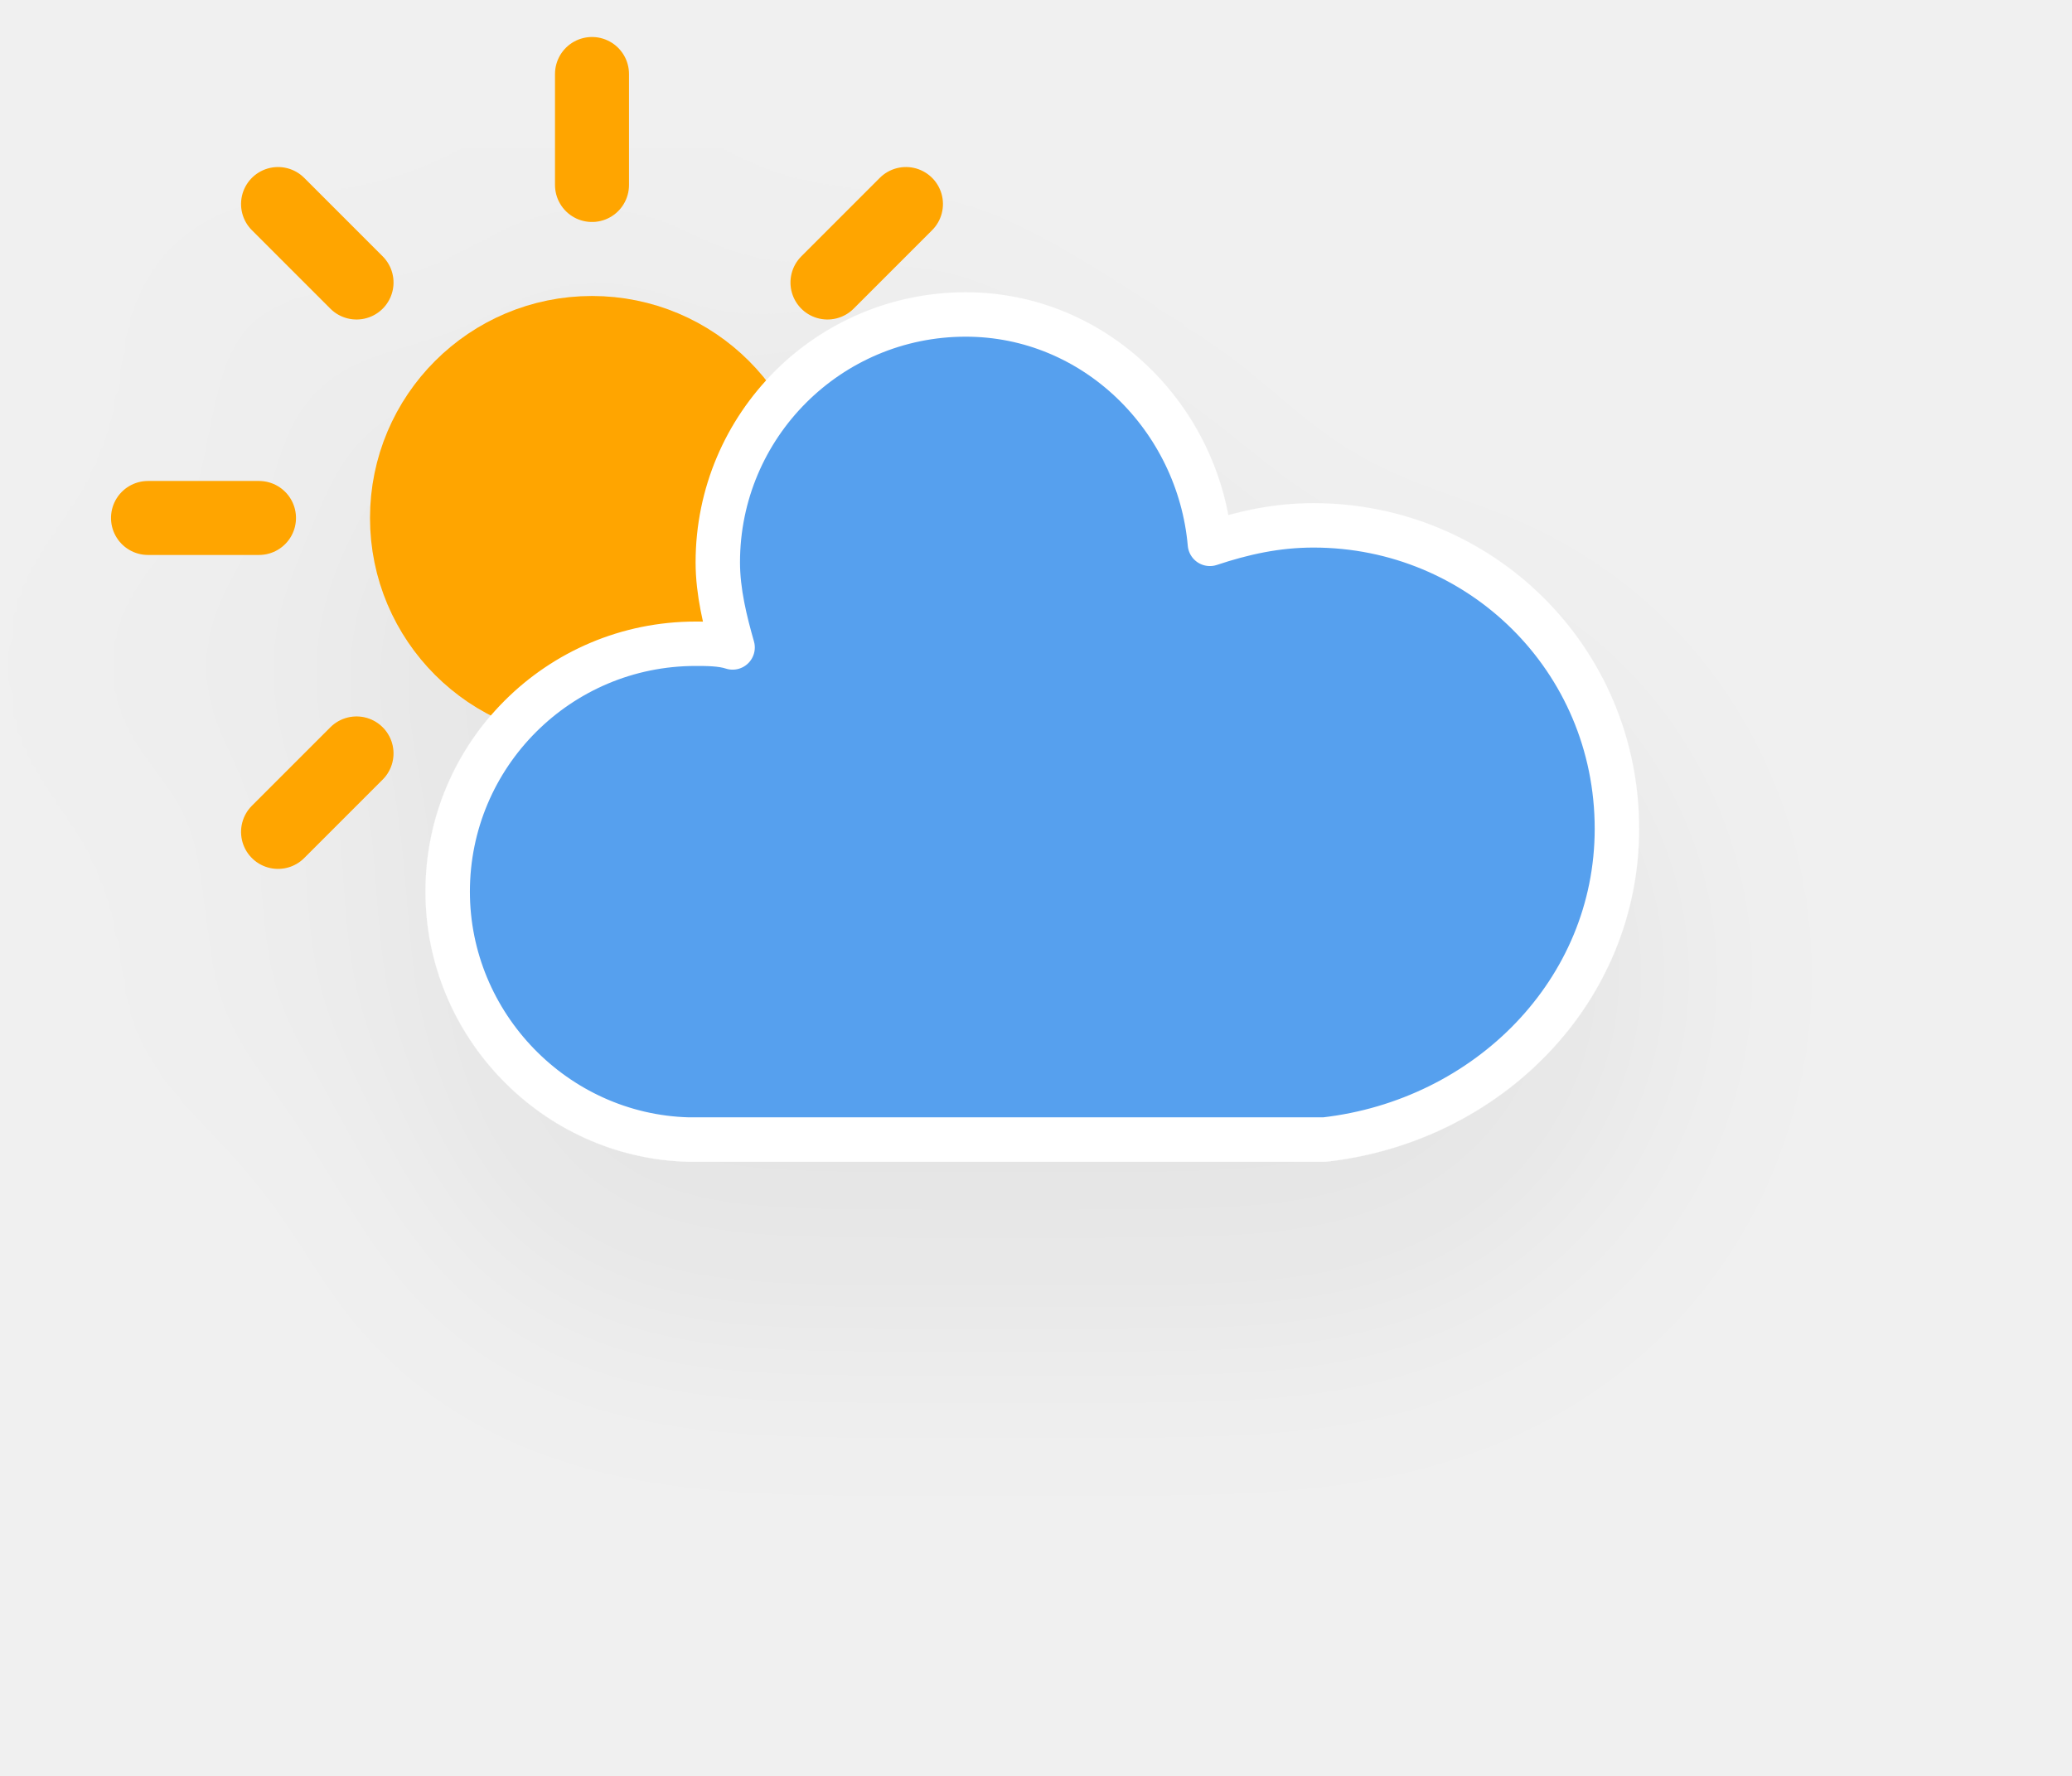
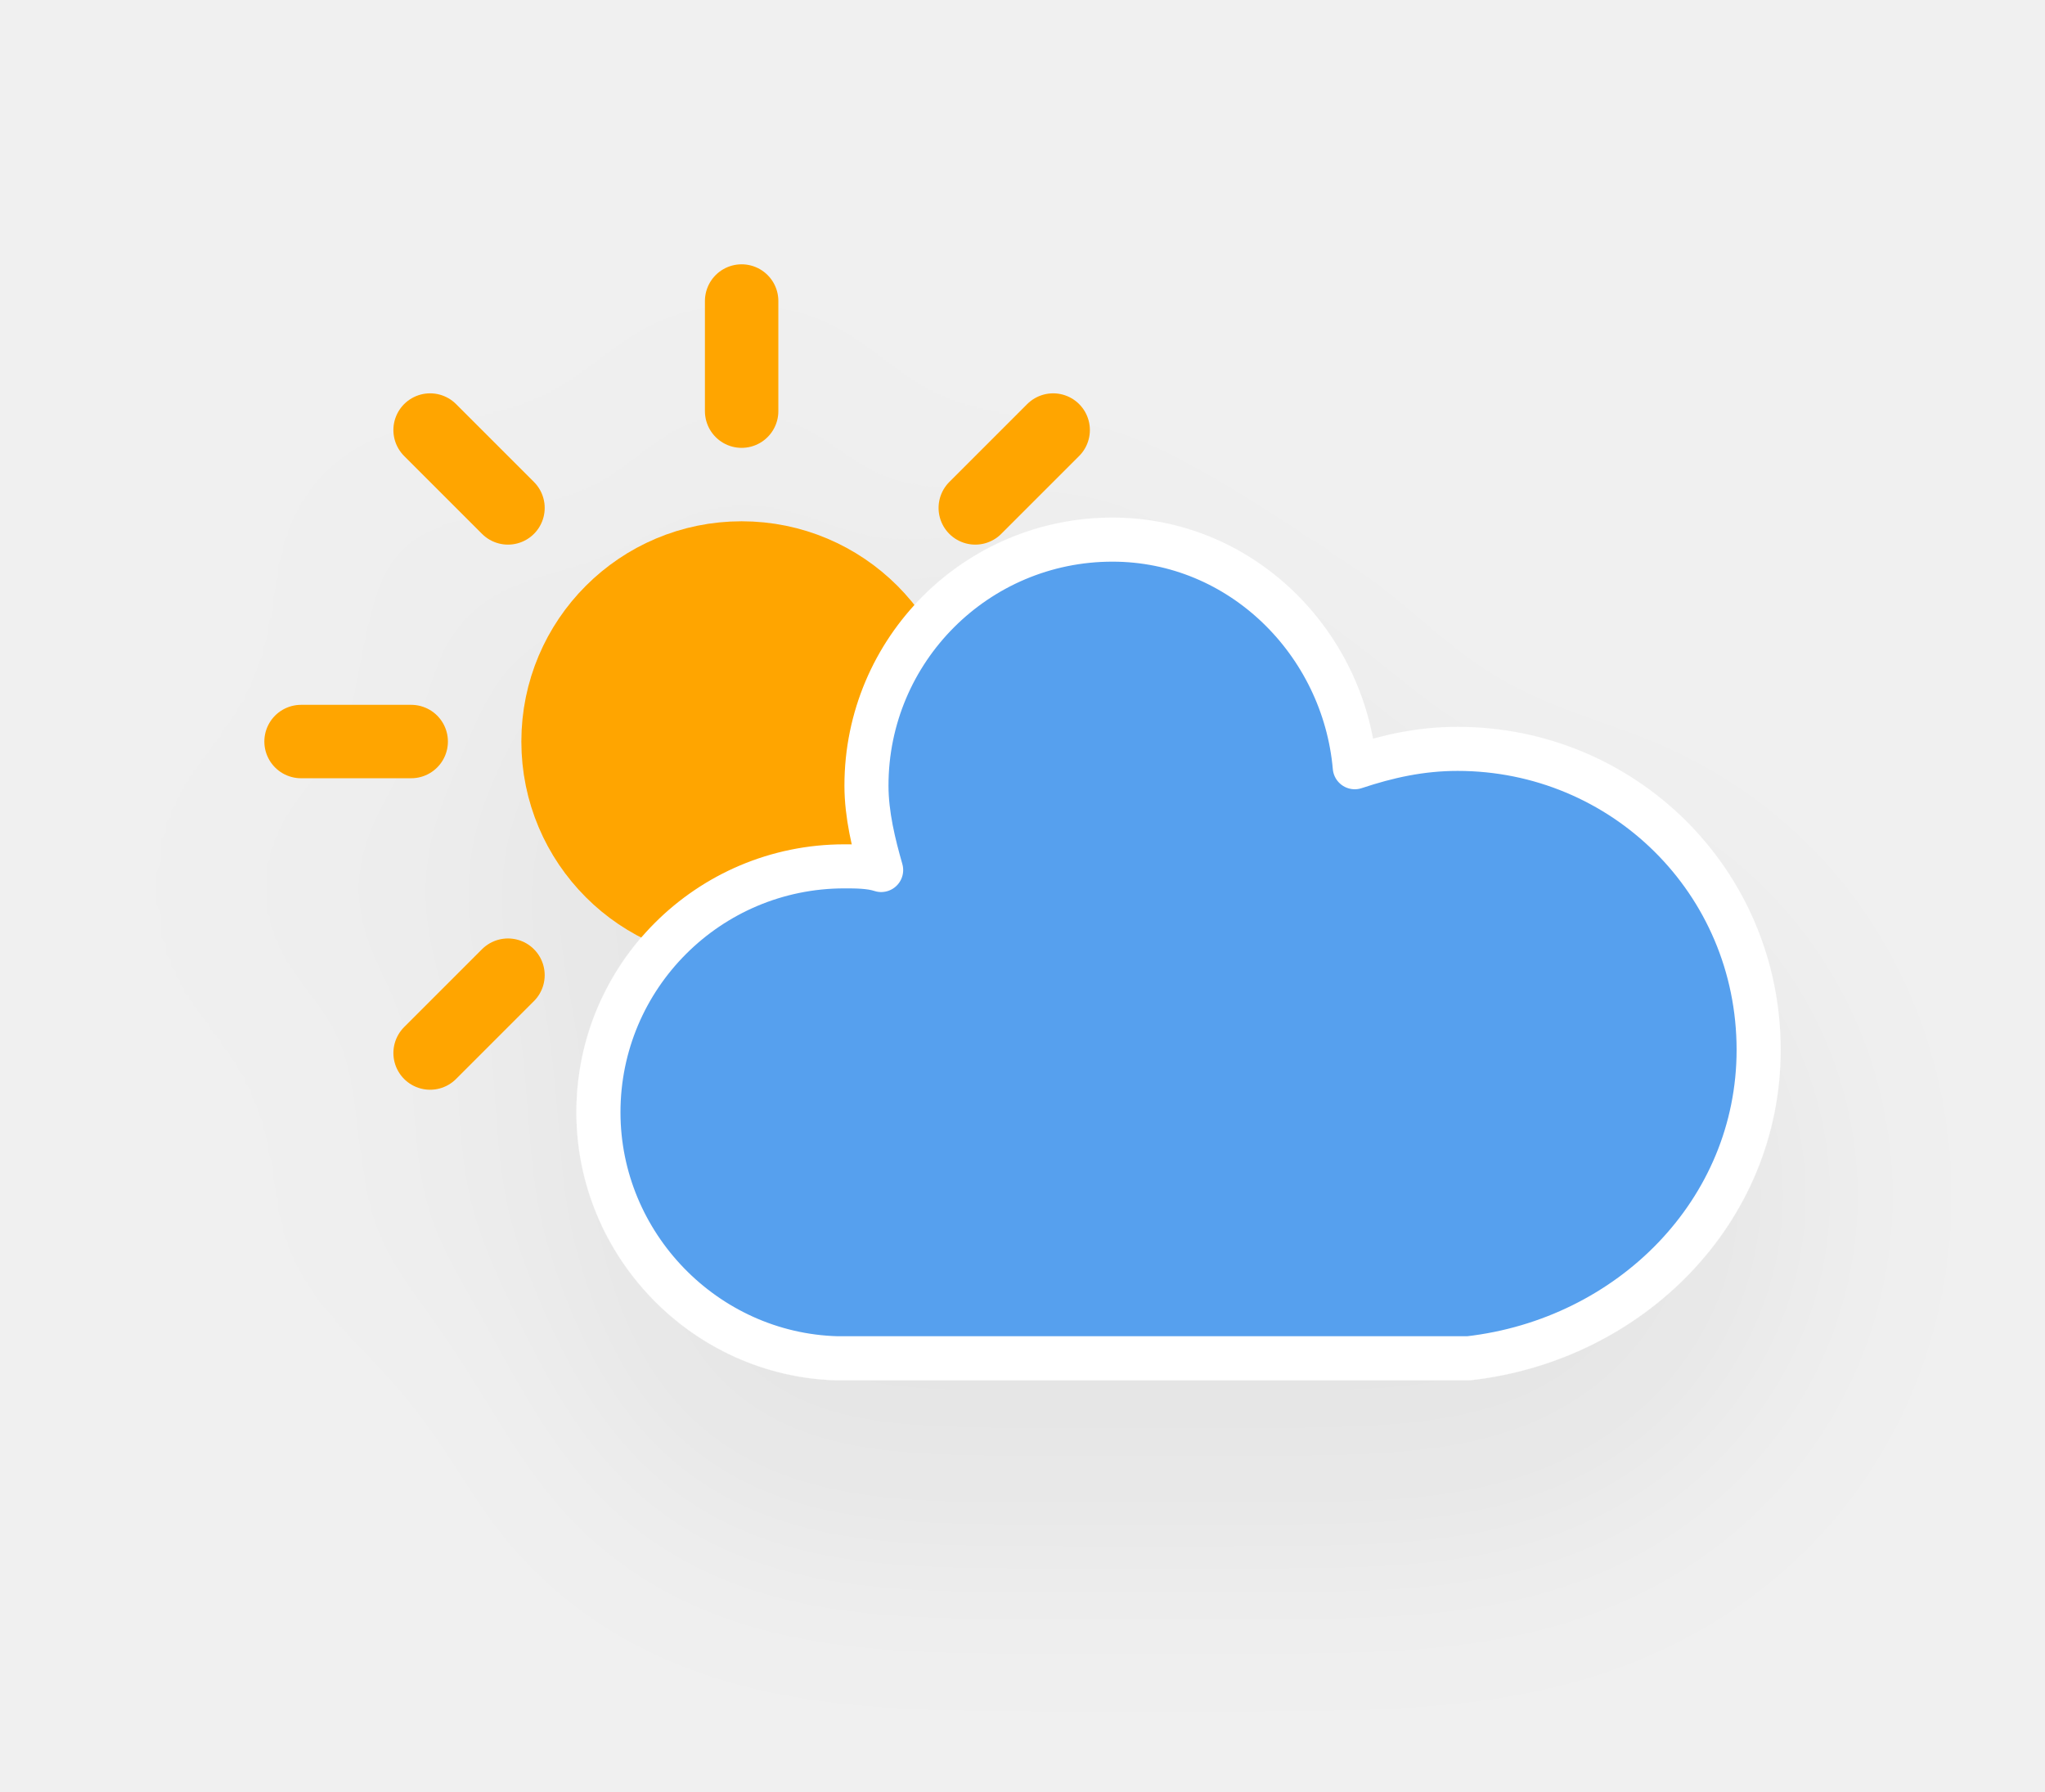
- <svg xmlns="http://www.w3.org/2000/svg" width="56" height="48" version="1.1">
-   <defs>
-     <filter id="blur" x="-.207" y="-.285" width="1.403" height="1.694">
-       <feGaussianBlur in="SourceAlpha" stdDeviation="3" />
-       <feOffset dx="0" dy="4" result="offsetblur" />
-       <feComponentTransfer>
-         <feFuncA slope="0.05" type="linear" />
+ <svg xmlns="http://www.w3.org/2000/svg" width="55.7" height="48.8" version="1.1" id="svg13">
+   <defs id="defs2">
+     <filter id="blur" x="-0.207" y="-0.285" width="1.403" height="1.694">
+       <feGaussianBlur in="SourceAlpha" stdDeviation="3" id="feGaussianBlur1" />
+       <feOffset dx="0" dy="4" result="offsetblur" id="feOffset1" />
+       <feComponentTransfer id="feComponentTransfer1">
+         <feFuncA slope="0.05" type="linear" id="feFuncA1" />
      </feComponentTransfer>
-       <feMerge>
-         <feMergeNode />
-         <feMergeNode in="SourceGraphic" />
+       <feMerge id="feMerge2">
+         <feMergeNode id="feMergeNode1" />
+         <feMergeNode in="SourceGraphic" id="feMergeNode2" />
      </feMerge>
    </filter>
-     <style type="text/css">
-       
+     <style type="text/css" id="style2">
      /*
** CLOUDS
*/
      @keyframes am-weather-cloud-2 {
        0% {
          -webkit-transform: translate(0px, 0px);
          -moz-transform: translate(0px, 0px);
          -ms-transform: translate(0px, 0px);
          transform: translate(0px, 0px);
        }

        50% {
          -webkit-transform: translate(2px, 0px);
          -moz-transform: translate(2px, 0px);
          -ms-transform: translate(2px, 0px);
          transform: translate(2px, 0px);
        }

        100% {
          -webkit-transform: translate(0px, 0px);
          -moz-transform: translate(0px, 0px);
          -ms-transform: translate(0px, 0px);
          transform: translate(0px, 0px);
        }
      }

      .am-weather-cloud-2 {
        -webkit-animation-name: am-weather-cloud-2;
        -moz-animation-name: am-weather-cloud-2;
        animation-name: am-weather-cloud-2;
        -webkit-animation-duration: 3s;
        -moz-animation-duration: 3s;
        animation-duration: 3s;
        -webkit-animation-timing-function: linear;
        -moz-animation-timing-function: linear;
        animation-timing-function: linear;
        -webkit-animation-iteration-count: infinite;
        -moz-animation-iteration-count: infinite;
        animation-iteration-count: infinite;
      }

      /*
** SUN
*/
      @keyframes am-weather-sun {
        0% {
          -webkit-transform: rotate(0deg);
          -moz-transform: rotate(0deg);
          -ms-transform: rotate(0deg);
          transform: rotate(0deg);
        }

        100% {
          -webkit-transform: rotate(360deg);
          -moz-transform: rotate(360deg);
          -ms-transform: rotate(360deg);
          transform: rotate(360deg);
        }
      }

      .am-weather-sun {
        -webkit-animation-name: am-weather-sun;
        -moz-animation-name: am-weather-sun;
        -ms-animation-name: am-weather-sun;
        animation-name: am-weather-sun;
        -webkit-animation-duration: 9s;
        -moz-animation-duration: 9s;
        -ms-animation-duration: 9s;
        animation-duration: 9s;
        -webkit-animation-timing-function: linear;
        -moz-animation-timing-function: linear;
        -ms-animation-timing-function: linear;
        animation-timing-function: linear;
        -webkit-animation-iteration-count: infinite;
        -moz-animation-iteration-count: infinite;
        -ms-animation-iteration-count: infinite;
        animation-iteration-count: infinite;
      }

      @keyframes am-weather-sun-shiny {
        0% {
          stroke-dasharray: 3px 10px;
          stroke-dashoffset: 0px;
        }

        50% {
          stroke-dasharray: 0.1px 10px;
          stroke-dashoffset: -1px;
        }

        100% {
          stroke-dasharray: 3px 10px;
          stroke-dashoffset: 0px;
        }
      }

      .am-weather-sun-shiny line {
        -webkit-animation-name: am-weather-sun-shiny;
        -moz-animation-name: am-weather-sun-shiny;
        -ms-animation-name: am-weather-sun-shiny;
        animation-name: am-weather-sun-shiny;
        -webkit-animation-duration: 2s;
        -moz-animation-duration: 2s;
        -ms-animation-duration: 2s;
        animation-duration: 2s;
        -webkit-animation-timing-function: linear;
        -moz-animation-timing-function: linear;
        -ms-animation-timing-function: linear;
        animation-timing-function: linear;
        -webkit-animation-iteration-count: infinite;
        -moz-animation-iteration-count: infinite;
        -ms-animation-iteration-count: infinite;
        animation-iteration-count: infinite;
      }
-       
-     </style>
+       </style>
  </defs>
-   <g transform="translate(16,-2)" filter="url(#blur)">
-     <g transform="translate(0,16)">
-       <g class="am-weather-sun" style="-moz-animation-duration:9s;-moz-animation-iteration-count:infinite;-moz-animation-name:am-weather-sun;-moz-animation-timing-function:linear;-ms-animation-duration:9s;-ms-animation-iteration-count:infinite;-ms-animation-name:am-weather-sun;-ms-animation-timing-function:linear;-webkit-animation-duration:9s;-webkit-animation-iteration-count:infinite;-webkit-animation-name:am-weather-sun;-webkit-animation-timing-function:linear">
-         <line transform="translate(0,9)" y2="3" fill="none" stroke="#ffa500" stroke-linecap="round" stroke-width="2" />
-         <g transform="rotate(45)">
-           <line transform="translate(0,9)" y2="3" fill="none" stroke="#ffa500" stroke-linecap="round" stroke-width="2" />
+   <g transform="translate(20.2,4.2)" filter="url(#blur)" id="g13">
+     <g transform="translate(0,16)" id="g11">
+       <g class="am-weather-sun" style="-moz-animation-duration:9s;-moz-animation-iteration-count:infinite;-moz-animation-name:am-weather-sun;-moz-animation-timing-function:linear;-ms-animation-duration:9s;-ms-animation-iteration-count:infinite;-ms-animation-name:am-weather-sun;-ms-animation-timing-function:linear;-webkit-animation-duration:9s;-webkit-animation-iteration-count:infinite;-webkit-animation-name:am-weather-sun;-webkit-animation-timing-function:linear" id="g10">
+         <line transform="translate(0,9)" y2="3" fill="none" stroke="#ffa500" stroke-linecap="round" stroke-width="2" id="line2" x1="0" y1="0" x2="0" />
+         <g transform="rotate(45)" id="g3">
+           <line transform="translate(0,9)" y2="3" fill="none" stroke="#ffa500" stroke-linecap="round" stroke-width="2" id="line3" x1="0" y1="0" x2="0" />
        </g>
-         <g transform="rotate(90)">
-           <line transform="translate(0,9)" y2="3" fill="none" stroke="#ffa500" stroke-linecap="round" stroke-width="2" />
+         <g transform="rotate(90)" id="g4">
+           <line transform="translate(0,9)" y2="3" fill="none" stroke="#ffa500" stroke-linecap="round" stroke-width="2" id="line4" x1="0" y1="0" x2="0" />
        </g>
-         <g transform="rotate(135)">
-           <line transform="translate(0,9)" y2="3" fill="none" stroke="#ffa500" stroke-linecap="round" stroke-width="2" />
+         <g transform="rotate(135)" id="g5">
+           <line transform="translate(0,9)" y2="3" fill="none" stroke="#ffa500" stroke-linecap="round" stroke-width="2" id="line5" x1="0" y1="0" x2="0" />
        </g>
-         <g transform="scale(-1)">
-           <line transform="translate(0,9)" y2="3" fill="none" stroke="#ffa500" stroke-linecap="round" stroke-width="2" />
+         <g transform="scale(-1)" id="g6">
+           <line transform="translate(0,9)" y2="3" fill="none" stroke="#ffa500" stroke-linecap="round" stroke-width="2" id="line6" x1="0" y1="0" x2="0" />
        </g>
-         <g transform="rotate(225)">
-           <line transform="translate(0,9)" y2="3" fill="none" stroke="#ffa500" stroke-linecap="round" stroke-width="2" />
+         <g transform="rotate(-135)" id="g7">
+           <line transform="translate(0,9)" y2="3" fill="none" stroke="#ffa500" stroke-linecap="round" stroke-width="2" id="line7" x1="0" y1="0" x2="0" />
        </g>
-         <g transform="rotate(-90)">
-           <line transform="translate(0,9)" y2="3" fill="none" stroke="#ffa500" stroke-linecap="round" stroke-width="2" />
+         <g transform="rotate(-90)" id="g8">
+           <line transform="translate(0,9)" y2="3" fill="none" stroke="#ffa500" stroke-linecap="round" stroke-width="2" id="line8" x1="0" y1="0" x2="0" />
        </g>
-         <g transform="rotate(-45)">
-           <line transform="translate(0,9)" y2="3" fill="none" stroke="#ffa500" stroke-linecap="round" stroke-width="2" />
+         <g transform="rotate(-45)" id="g9">
+           <line transform="translate(0,9)" y2="3" fill="none" stroke="#ffa500" stroke-linecap="round" stroke-width="2" id="line9" x1="0" y1="0" x2="0" />
        </g>
      </g>
-       <circle r="5" fill="#ffa500" stroke="#ffa500" stroke-width="2" />
+       <circle r="5" fill="#ffa500" stroke="#ffa500" stroke-width="2" id="circle10" cx="0" cy="0" />
    </g>
-     <g class="am-weather-cloud-3" style="-moz-animation-duration:3s;-moz-animation-iteration-count:infinite;-moz-animation-name:am-weather-cloud-2;-moz-animation-timing-function:linear;-webkit-animation-duration:3s;-webkit-animation-iteration-count:infinite;-webkit-animation-name:am-weather-cloud-2;-webkit-animation-timing-function:linear">
-       <path transform="translate(-20,-11)" d="m47.7 35.4c0-4.6-3.7-8.2-8.2-8.2-1 0-1.9 0.2-2.8 0.5-0.3-3.4-3.1-6.2-6.6-6.2-3.7 0-6.7 3-6.7 6.7 0 0.8 0.2 1.6 0.4 2.3-0.3-0.1-0.7-0.1-1-0.1-3.7 0-6.7 3-6.7 6.7 0 3.6 2.9 6.6 6.5 6.7h17.2c4.4-0.5 7.9-4 7.9-8.4z" fill="#57a0ee" stroke="#fff" stroke-linejoin="round" stroke-width="1.2" />
+     <g class="am-weather-cloud-3" style="-moz-animation-duration:3s;-moz-animation-iteration-count:infinite;-moz-animation-name:am-weather-cloud-2;-moz-animation-timing-function:linear;-webkit-animation-duration:3s;-webkit-animation-iteration-count:infinite;-webkit-animation-name:am-weather-cloud-2;-webkit-animation-timing-function:linear" id="g12">
+       <path transform="translate(-20,-11)" d="m 47.7,35.4 c 0,-4.6 -3.7,-8.2 -8.2,-8.2 -1,0 -1.9,0.2 -2.8,0.5 -0.3,-3.4 -3.1,-6.2 -6.6,-6.2 -3.7,0 -6.7,3 -6.7,6.7 0,0.8 0.2,1.6 0.4,2.3 -0.3,-0.1 -0.7,-0.1 -1,-0.1 -3.7,0 -6.7,3 -6.7,6.7 0,3.6 2.9,6.6 6.5,6.7 h 17.2 c 4.4,-0.5 7.9,-4 7.9,-8.4 z" fill="#57a0ee" stroke="#ffffff" stroke-linejoin="round" stroke-width="1.2" id="path11" />
    </g>
  </g>
</svg>
